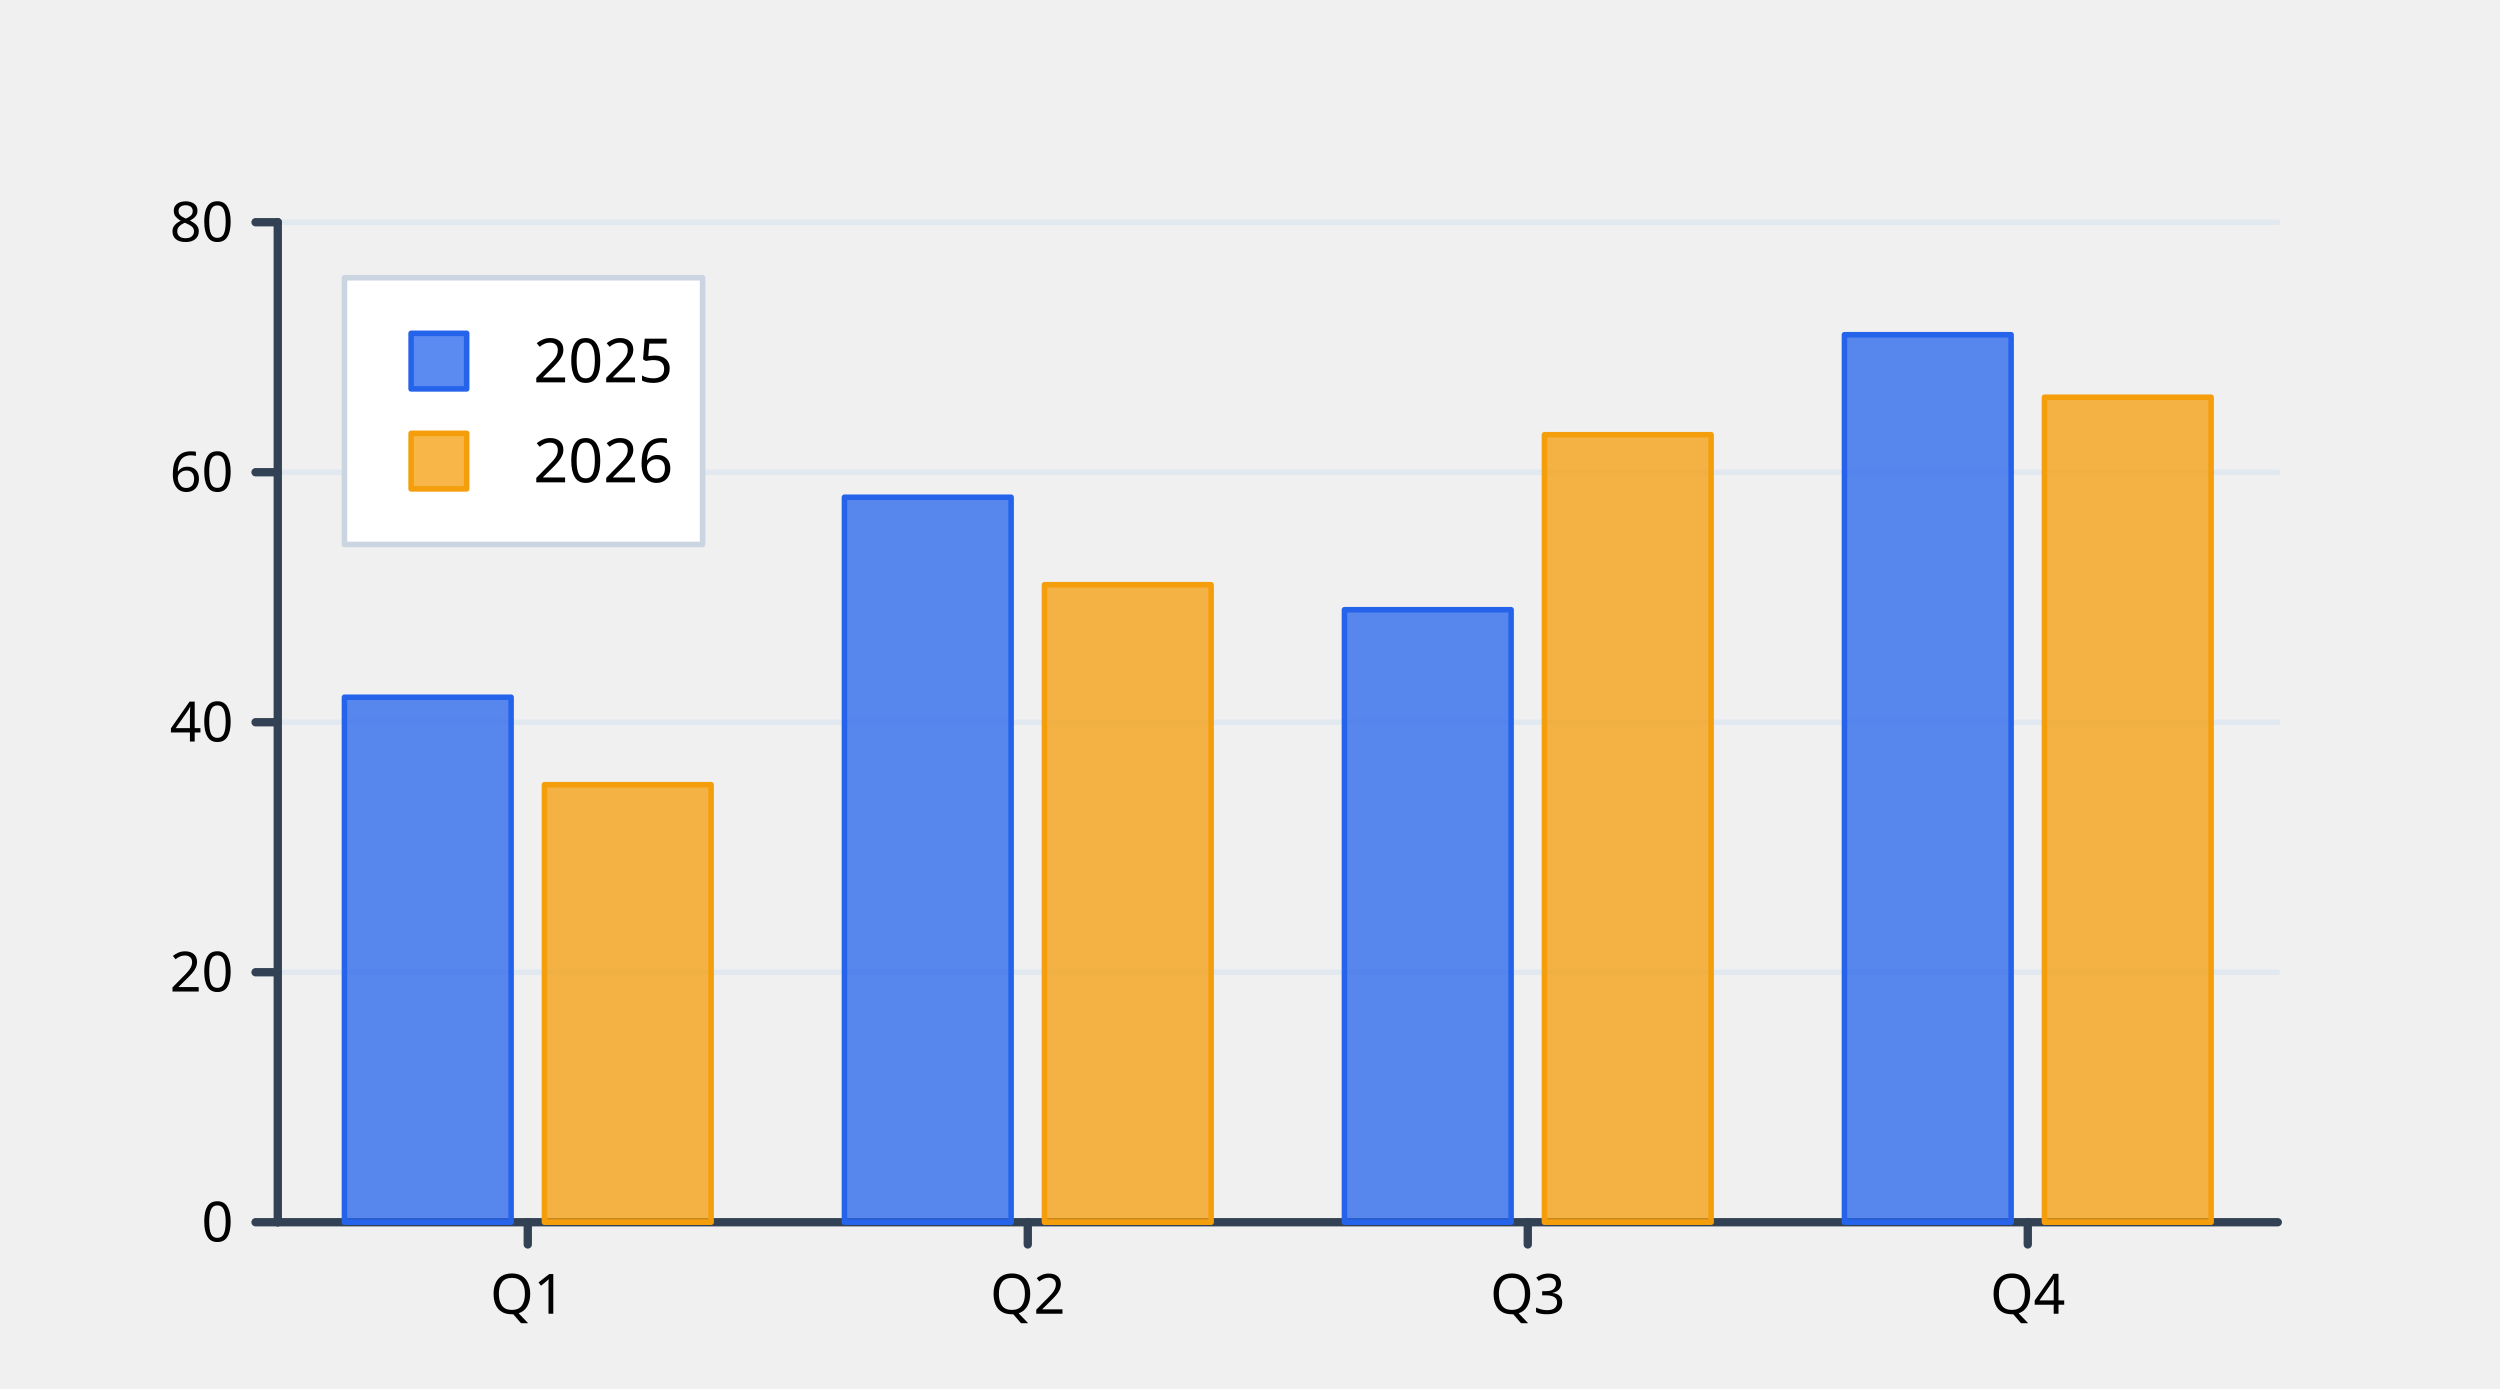
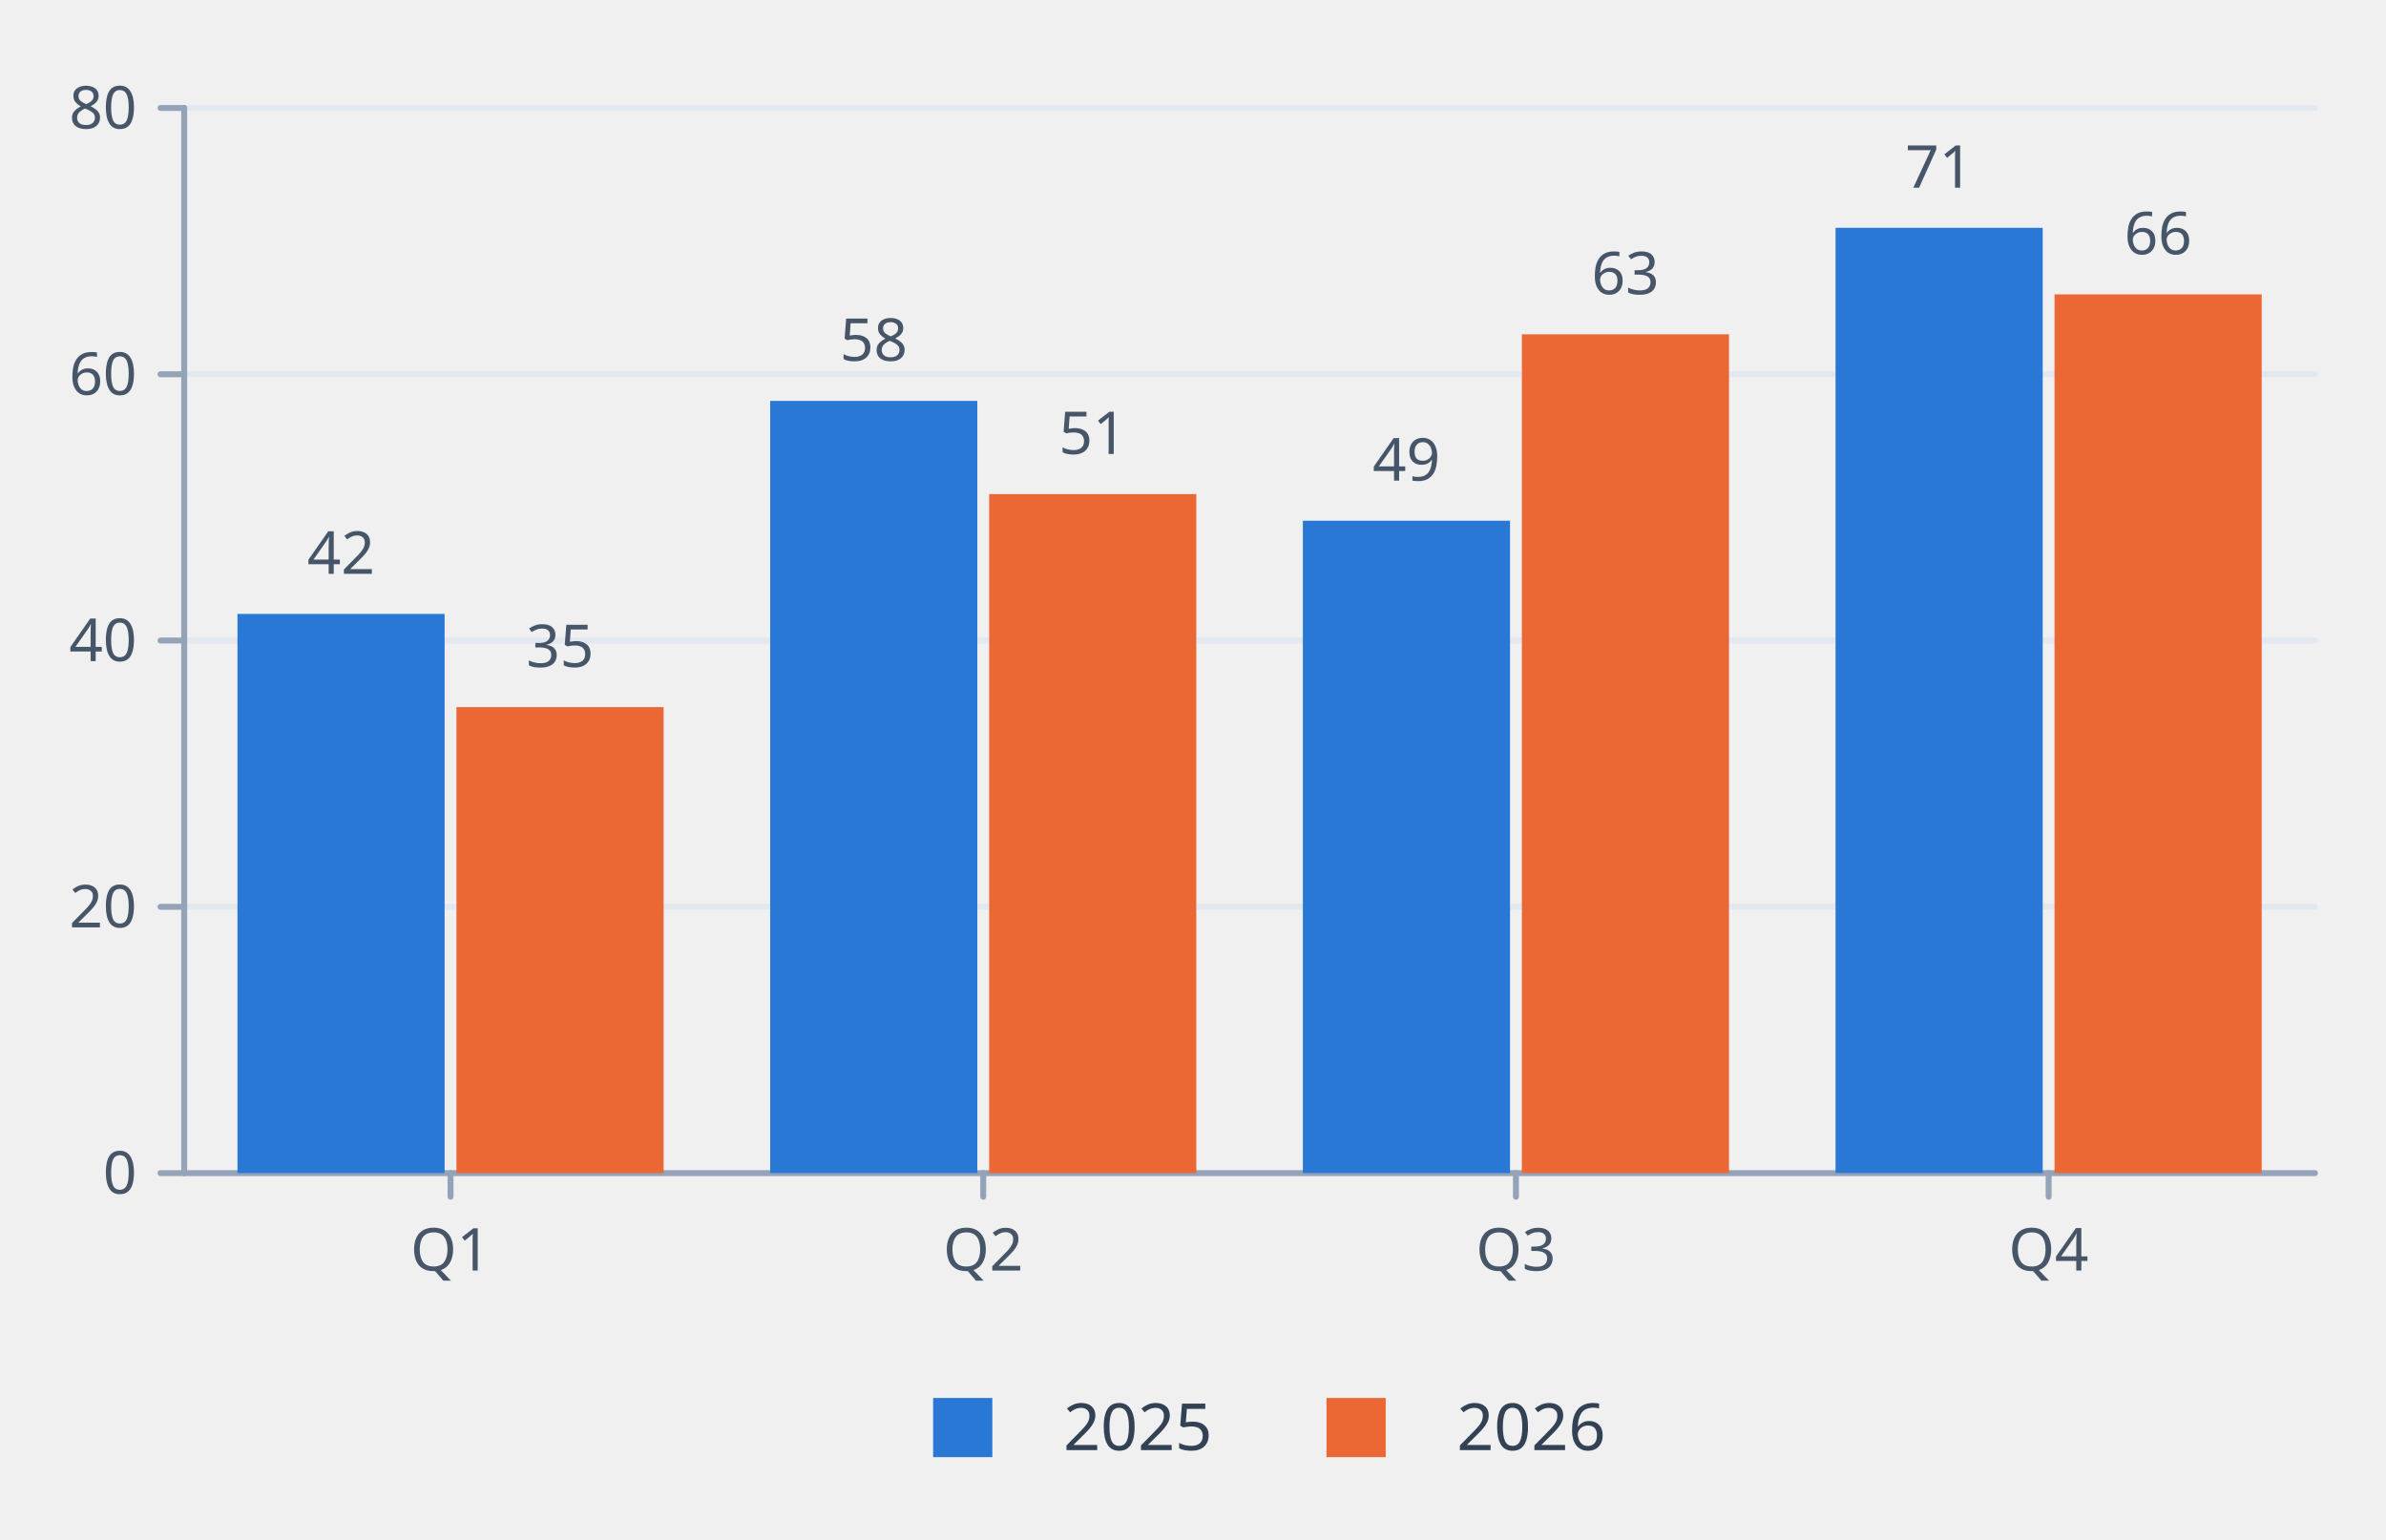
- <svg xmlns="http://www.w3.org/2000/svg" width="450" height="250" viewBox="0 0 450 250">
+ <svg xmlns="http://www.w3.org/2000/svg" width="403.12" height="260.125" viewBox="18.88 21.75 403.12 260.125">
  <line x1="50" y1="220" x2="410" y2="220" stroke="#e2e8f0" stroke-width="1" stroke-opacity="1" stroke-linecap="round" stroke-linejoin="round" fill="none" fill-opacity="1" opacity="1" />
  <line x1="50" y1="175" x2="410" y2="175" stroke="#e2e8f0" stroke-width="1" stroke-opacity="1" stroke-linecap="round" stroke-linejoin="round" fill="none" fill-opacity="1" opacity="1" />
  <line x1="50" y1="130" x2="410" y2="130" stroke="#e2e8f0" stroke-width="1" stroke-opacity="1" stroke-linecap="round" stroke-linejoin="round" fill="none" fill-opacity="1" opacity="1" />
  <line x1="50" y1="85" x2="410" y2="85" stroke="#e2e8f0" stroke-width="1" stroke-opacity="1" stroke-linecap="round" stroke-linejoin="round" fill="none" fill-opacity="1" opacity="1" />
  <line x1="50" y1="40" x2="410" y2="40" stroke="#e2e8f0" stroke-width="1" stroke-opacity="1" stroke-linecap="round" stroke-linejoin="round" fill="none" fill-opacity="1" opacity="1" />
-   <line x1="50" y1="220" x2="410" y2="220" stroke="#334155" stroke-width="1.5" stroke-opacity="1" stroke-linecap="round" stroke-linejoin="round" fill="none" fill-opacity="1" opacity="1" />
-   <line x1="50" y1="220" x2="50" y2="40" stroke="#334155" stroke-width="1.5" stroke-opacity="1" stroke-linecap="round" stroke-linejoin="round" fill="none" fill-opacity="1" opacity="1" />
-   <line x1="95" y1="220" x2="95" y2="224" stroke="#334155" stroke-width="1.5" stroke-opacity="1" stroke-linecap="round" stroke-linejoin="round" fill="none" fill-opacity="1" opacity="1" />
-   <text x="95" y="233" font-family="sans-serif" font-size="10" font-weight="normal" fill="#000000" text-anchor="middle" dominant-baseline="middle">Q1</text>
-   <line x1="185" y1="220" x2="185" y2="224" stroke="#334155" stroke-width="1.5" stroke-opacity="1" stroke-linecap="round" stroke-linejoin="round" fill="none" fill-opacity="1" opacity="1" />
-   <text x="185" y="233" font-family="sans-serif" font-size="10" font-weight="normal" fill="#000000" text-anchor="middle" dominant-baseline="middle">Q2</text>
-   <line x1="275" y1="220" x2="275" y2="224" stroke="#334155" stroke-width="1.5" stroke-opacity="1" stroke-linecap="round" stroke-linejoin="round" fill="none" fill-opacity="1" opacity="1" />
-   <text x="275" y="233" font-family="sans-serif" font-size="10" font-weight="normal" fill="#000000" text-anchor="middle" dominant-baseline="middle">Q3</text>
-   <line x1="365" y1="220" x2="365" y2="224" stroke="#334155" stroke-width="1.5" stroke-opacity="1" stroke-linecap="round" stroke-linejoin="round" fill="none" fill-opacity="1" opacity="1" />
-   <text x="365" y="233" font-family="sans-serif" font-size="10" font-weight="normal" fill="#000000" text-anchor="middle" dominant-baseline="middle">Q4</text>
-   <line x1="46" y1="220" x2="50" y2="220" stroke="#334155" stroke-width="1.5" stroke-opacity="1" stroke-linecap="round" stroke-linejoin="round" fill="none" fill-opacity="1" opacity="1" />
-   <text x="42" y="220" font-family="sans-serif" font-size="10" font-weight="normal" fill="#000000" text-anchor="end" dominant-baseline="middle">0</text>
-   <line x1="46" y1="175" x2="50" y2="175" stroke="#334155" stroke-width="1.5" stroke-opacity="1" stroke-linecap="round" stroke-linejoin="round" fill="none" fill-opacity="1" opacity="1" />
-   <text x="42" y="175" font-family="sans-serif" font-size="10" font-weight="normal" fill="#000000" text-anchor="end" dominant-baseline="middle">20</text>
-   <line x1="46" y1="130" x2="50" y2="130" stroke="#334155" stroke-width="1.5" stroke-opacity="1" stroke-linecap="round" stroke-linejoin="round" fill="none" fill-opacity="1" opacity="1" />
-   <text x="42" y="130" font-family="sans-serif" font-size="10" font-weight="normal" fill="#000000" text-anchor="end" dominant-baseline="middle">40</text>
-   <line x1="46" y1="85" x2="50" y2="85" stroke="#334155" stroke-width="1.5" stroke-opacity="1" stroke-linecap="round" stroke-linejoin="round" fill="none" fill-opacity="1" opacity="1" />
-   <text x="42" y="85" font-family="sans-serif" font-size="10" font-weight="normal" fill="#000000" text-anchor="end" dominant-baseline="middle">60</text>
-   <line x1="46" y1="40" x2="50" y2="40" stroke="#334155" stroke-width="1.5" stroke-opacity="1" stroke-linecap="round" stroke-linejoin="round" fill="none" fill-opacity="1" opacity="1" />
-   <text x="42" y="40" font-family="sans-serif" font-size="10" font-weight="normal" fill="#000000" text-anchor="end" dominant-baseline="middle">80</text>
-   <rect width="30" height="94.5" stroke="#2563eb" stroke-width="1" stroke-opacity="1" stroke-linecap="round" stroke-linejoin="round" fill="#2563eb" fill-opacity="0.75" opacity="1" x="62" y="125.5" />
-   <rect width="30" height="130.5" stroke="#2563eb" stroke-width="1" stroke-opacity="1" stroke-linecap="round" stroke-linejoin="round" fill="#2563eb" fill-opacity="0.75" opacity="1" x="152" y="89.5" />
-   <rect width="30" height="110.25" stroke="#2563eb" stroke-width="1" stroke-opacity="1" stroke-linecap="round" stroke-linejoin="round" fill="#2563eb" fill-opacity="0.75" opacity="1" x="242" y="109.75" />
-   <rect width="30" height="159.75" stroke="#2563eb" stroke-width="1" stroke-opacity="1" stroke-linecap="round" stroke-linejoin="round" fill="#2563eb" fill-opacity="0.75" opacity="1" x="332" y="60.25" />
-   <rect width="30" height="78.75" stroke="#f59e0b" stroke-width="1" stroke-opacity="1" stroke-linecap="round" stroke-linejoin="round" fill="#f59e0b" fill-opacity="0.75" opacity="1" x="98" y="141.25" />
-   <rect width="30" height="114.75" stroke="#f59e0b" stroke-width="1" stroke-opacity="1" stroke-linecap="round" stroke-linejoin="round" fill="#f59e0b" fill-opacity="0.75" opacity="1" x="188" y="105.25" />
-   <rect width="30" height="141.75" stroke="#f59e0b" stroke-width="1" stroke-opacity="1" stroke-linecap="round" stroke-linejoin="round" fill="#f59e0b" fill-opacity="0.75" opacity="1" x="278" y="78.25" />
-   <rect width="30" height="148.5" stroke="#f59e0b" stroke-width="1" stroke-opacity="1" stroke-linecap="round" stroke-linejoin="round" fill="#f59e0b" fill-opacity="0.75" opacity="1" x="368" y="71.5" />
-   <rect width="64.464" height="48" stroke="#cbd5e1" stroke-width="1" stroke-opacity="1" stroke-linecap="round" stroke-linejoin="round" fill="#ffffff" fill-opacity="1" opacity="1" x="62" y="50" />
-   <rect width="10" height="10" stroke="#2563eb" stroke-width="1" stroke-opacity="1" stroke-linecap="round" stroke-linejoin="round" fill="#2563eb" fill-opacity="0.75" opacity="1" x="74" y="60" />
-   <text x="96" y="65" font-family="sans-serif" font-size="11" font-weight="normal" fill="#000000" text-anchor="start" dominant-baseline="middle">2025</text>
-   <rect width="10" height="10" stroke="#f59e0b" stroke-width="1" stroke-opacity="1" stroke-linecap="round" stroke-linejoin="round" fill="#f59e0b" fill-opacity="0.75" opacity="1" x="74" y="78" />
-   <text x="96" y="83" font-family="sans-serif" font-size="11" font-weight="normal" fill="#000000" text-anchor="start" dominant-baseline="middle">2026</text>
+   <line x1="50" y1="220" x2="410" y2="220" stroke="#94a3b8" stroke-width="1" stroke-opacity="1" stroke-linecap="round" stroke-linejoin="round" fill="none" fill-opacity="1" opacity="1" />
+   <line x1="50" y1="220" x2="50" y2="40" stroke="#94a3b8" stroke-width="1" stroke-opacity="1" stroke-linecap="round" stroke-linejoin="round" fill="none" fill-opacity="1" opacity="1" />
+   <line x1="95" y1="220" x2="95" y2="224" stroke="#94a3b8" stroke-width="1" stroke-opacity="1" stroke-linecap="round" stroke-linejoin="round" fill="none" fill-opacity="1" opacity="1" />
+   <text x="95" y="233" font-family="sans-serif" font-size="10" font-weight="normal" fill="#475569" text-anchor="middle" dominant-baseline="middle">Q1</text>
+   <line x1="185" y1="220" x2="185" y2="224" stroke="#94a3b8" stroke-width="1" stroke-opacity="1" stroke-linecap="round" stroke-linejoin="round" fill="none" fill-opacity="1" opacity="1" />
+   <text x="185" y="233" font-family="sans-serif" font-size="10" font-weight="normal" fill="#475569" text-anchor="middle" dominant-baseline="middle">Q2</text>
+   <line x1="275" y1="220" x2="275" y2="224" stroke="#94a3b8" stroke-width="1" stroke-opacity="1" stroke-linecap="round" stroke-linejoin="round" fill="none" fill-opacity="1" opacity="1" />
+   <text x="275" y="233" font-family="sans-serif" font-size="10" font-weight="normal" fill="#475569" text-anchor="middle" dominant-baseline="middle">Q3</text>
+   <line x1="365" y1="220" x2="365" y2="224" stroke="#94a3b8" stroke-width="1" stroke-opacity="1" stroke-linecap="round" stroke-linejoin="round" fill="none" fill-opacity="1" opacity="1" />
+   <text x="365" y="233" font-family="sans-serif" font-size="10" font-weight="normal" fill="#475569" text-anchor="middle" dominant-baseline="middle">Q4</text>
+   <line x1="46" y1="220" x2="50" y2="220" stroke="#94a3b8" stroke-width="1" stroke-opacity="1" stroke-linecap="round" stroke-linejoin="round" fill="none" fill-opacity="1" opacity="1" />
+   <text x="42" y="220" font-family="sans-serif" font-size="10" font-weight="normal" fill="#475569" text-anchor="end" dominant-baseline="middle">0</text>
+   <line x1="46" y1="175" x2="50" y2="175" stroke="#94a3b8" stroke-width="1" stroke-opacity="1" stroke-linecap="round" stroke-linejoin="round" fill="none" fill-opacity="1" opacity="1" />
+   <text x="42" y="175" font-family="sans-serif" font-size="10" font-weight="normal" fill="#475569" text-anchor="end" dominant-baseline="middle">20</text>
+   <line x1="46" y1="130" x2="50" y2="130" stroke="#94a3b8" stroke-width="1" stroke-opacity="1" stroke-linecap="round" stroke-linejoin="round" fill="none" fill-opacity="1" opacity="1" />
+   <text x="42" y="130" font-family="sans-serif" font-size="10" font-weight="normal" fill="#475569" text-anchor="end" dominant-baseline="middle">40</text>
+   <line x1="46" y1="85" x2="50" y2="85" stroke="#94a3b8" stroke-width="1" stroke-opacity="1" stroke-linecap="round" stroke-linejoin="round" fill="none" fill-opacity="1" opacity="1" />
+   <text x="42" y="85" font-family="sans-serif" font-size="10" font-weight="normal" fill="#475569" text-anchor="end" dominant-baseline="middle">60</text>
+   <line x1="46" y1="40" x2="50" y2="40" stroke="#94a3b8" stroke-width="1" stroke-opacity="1" stroke-linecap="round" stroke-linejoin="round" fill="none" fill-opacity="1" opacity="1" />
+   <text x="42" y="40" font-family="sans-serif" font-size="10" font-weight="normal" fill="#475569" text-anchor="end" dominant-baseline="middle">80</text>
+   <g class="jikz-chart-overlay jikz-chart-overlay-50-40" />
+   <rect width="35" height="94.5" stroke="none" stroke-width="1" stroke-opacity="1" stroke-linecap="round" stroke-linejoin="round" fill="#2a78d6" fill-opacity="1" opacity="1" x="59" y="125.5" class="jikz-series jikz-series-series-0" data-series="series-0" data-index="0" />
+   <rect width="35" height="130.5" stroke="none" stroke-width="1" stroke-opacity="1" stroke-linecap="round" stroke-linejoin="round" fill="#2a78d6" fill-opacity="1" opacity="1" x="149" y="89.5" class="jikz-series jikz-series-series-0" data-series="series-0" data-index="1" />
+   <rect width="35" height="110.25" stroke="none" stroke-width="1" stroke-opacity="1" stroke-linecap="round" stroke-linejoin="round" fill="#2a78d6" fill-opacity="1" opacity="1" x="239" y="109.75" class="jikz-series jikz-series-series-0" data-series="series-0" data-index="2" />
+   <rect width="35" height="159.75" stroke="none" stroke-width="1" stroke-opacity="1" stroke-linecap="round" stroke-linejoin="round" fill="#2a78d6" fill-opacity="1" opacity="1" x="329" y="60.25" class="jikz-series jikz-series-series-0" data-series="series-0" data-index="3" />
+   <text x="76.5" y="115.25" font-family="sans-serif" font-size="10" font-weight="normal" fill="#475569" text-anchor="middle" dominant-baseline="middle" class="jikz-value-label jikz-series jikz-series-series-0" data-series="series-0" data-index="0">42</text>
+   <text x="166.5" y="79.25" font-family="sans-serif" font-size="10" font-weight="normal" fill="#475569" text-anchor="middle" dominant-baseline="middle" class="jikz-value-label jikz-series jikz-series-series-0" data-series="series-0" data-index="1">58</text>
+   <text x="256.5" y="99.5" font-family="sans-serif" font-size="10" font-weight="normal" fill="#475569" text-anchor="middle" dominant-baseline="middle" class="jikz-value-label jikz-series jikz-series-series-0" data-series="series-0" data-index="2">49</text>
+   <text x="346.5" y="50" font-family="sans-serif" font-size="10" font-weight="normal" fill="#475569" text-anchor="middle" dominant-baseline="middle" class="jikz-value-label jikz-series jikz-series-series-0" data-series="series-0" data-index="3">71</text>
+   <rect width="35" height="78.75" stroke="none" stroke-width="1" stroke-opacity="1" stroke-linecap="round" stroke-linejoin="round" fill="#eb6834" fill-opacity="1" opacity="1" x="96" y="141.25" class="jikz-series jikz-series-series-1" data-series="series-1" data-index="0" />
+   <rect width="35" height="114.75" stroke="none" stroke-width="1" stroke-opacity="1" stroke-linecap="round" stroke-linejoin="round" fill="#eb6834" fill-opacity="1" opacity="1" x="186" y="105.25" class="jikz-series jikz-series-series-1" data-series="series-1" data-index="1" />
+   <rect width="35" height="141.75" stroke="none" stroke-width="1" stroke-opacity="1" stroke-linecap="round" stroke-linejoin="round" fill="#eb6834" fill-opacity="1" opacity="1" x="276" y="78.25" class="jikz-series jikz-series-series-1" data-series="series-1" data-index="2" />
+   <rect width="35" height="148.5" stroke="none" stroke-width="1" stroke-opacity="1" stroke-linecap="round" stroke-linejoin="round" fill="#eb6834" fill-opacity="1" opacity="1" x="366" y="71.5" class="jikz-series jikz-series-series-1" data-series="series-1" data-index="3" />
+   <text x="113.5" y="131" font-family="sans-serif" font-size="10" font-weight="normal" fill="#475569" text-anchor="middle" dominant-baseline="middle" class="jikz-value-label jikz-series jikz-series-series-1" data-series="series-1" data-index="0">35</text>
+   <text x="203.5" y="95" font-family="sans-serif" font-size="10" font-weight="normal" fill="#475569" text-anchor="middle" dominant-baseline="middle" class="jikz-value-label jikz-series jikz-series-series-1" data-series="series-1" data-index="1">51</text>
+   <text x="293.5" y="68" font-family="sans-serif" font-size="10" font-weight="normal" fill="#475569" text-anchor="middle" dominant-baseline="middle" class="jikz-value-label jikz-series jikz-series-series-1" data-series="series-1" data-index="2">63</text>
+   <text x="383.5" y="61.25" font-family="sans-serif" font-size="10" font-weight="normal" fill="#475569" text-anchor="middle" dominant-baseline="middle" class="jikz-value-label jikz-series jikz-series-series-1" data-series="series-1" data-index="3">66</text>
+   <rect width="10" height="10" stroke="none" stroke-width="1" stroke-opacity="1" stroke-linecap="round" stroke-linejoin="round" fill="#2a78d6" fill-opacity="1" opacity="1" x="176.536" y="258" class="jikz-legend-entry jikz-legend-series-0" data-series="series-0" />
+   <text x="198.536" y="263" font-family="sans-serif" font-size="11" font-weight="normal" fill="#334155" text-anchor="start" dominant-baseline="middle" class="jikz-legend-entry jikz-legend-series-0" data-series="series-0">2025</text>
+   <rect width="10" height="10" stroke="none" stroke-width="1" stroke-opacity="1" stroke-linecap="round" stroke-linejoin="round" fill="#eb6834" fill-opacity="1" opacity="1" x="243" y="258" class="jikz-legend-entry jikz-legend-series-1" data-series="series-1" />
+   <text x="265" y="263" font-family="sans-serif" font-size="11" font-weight="normal" fill="#334155" text-anchor="start" dominant-baseline="middle" class="jikz-legend-entry jikz-legend-series-1" data-series="series-1">2026</text>
</svg>
